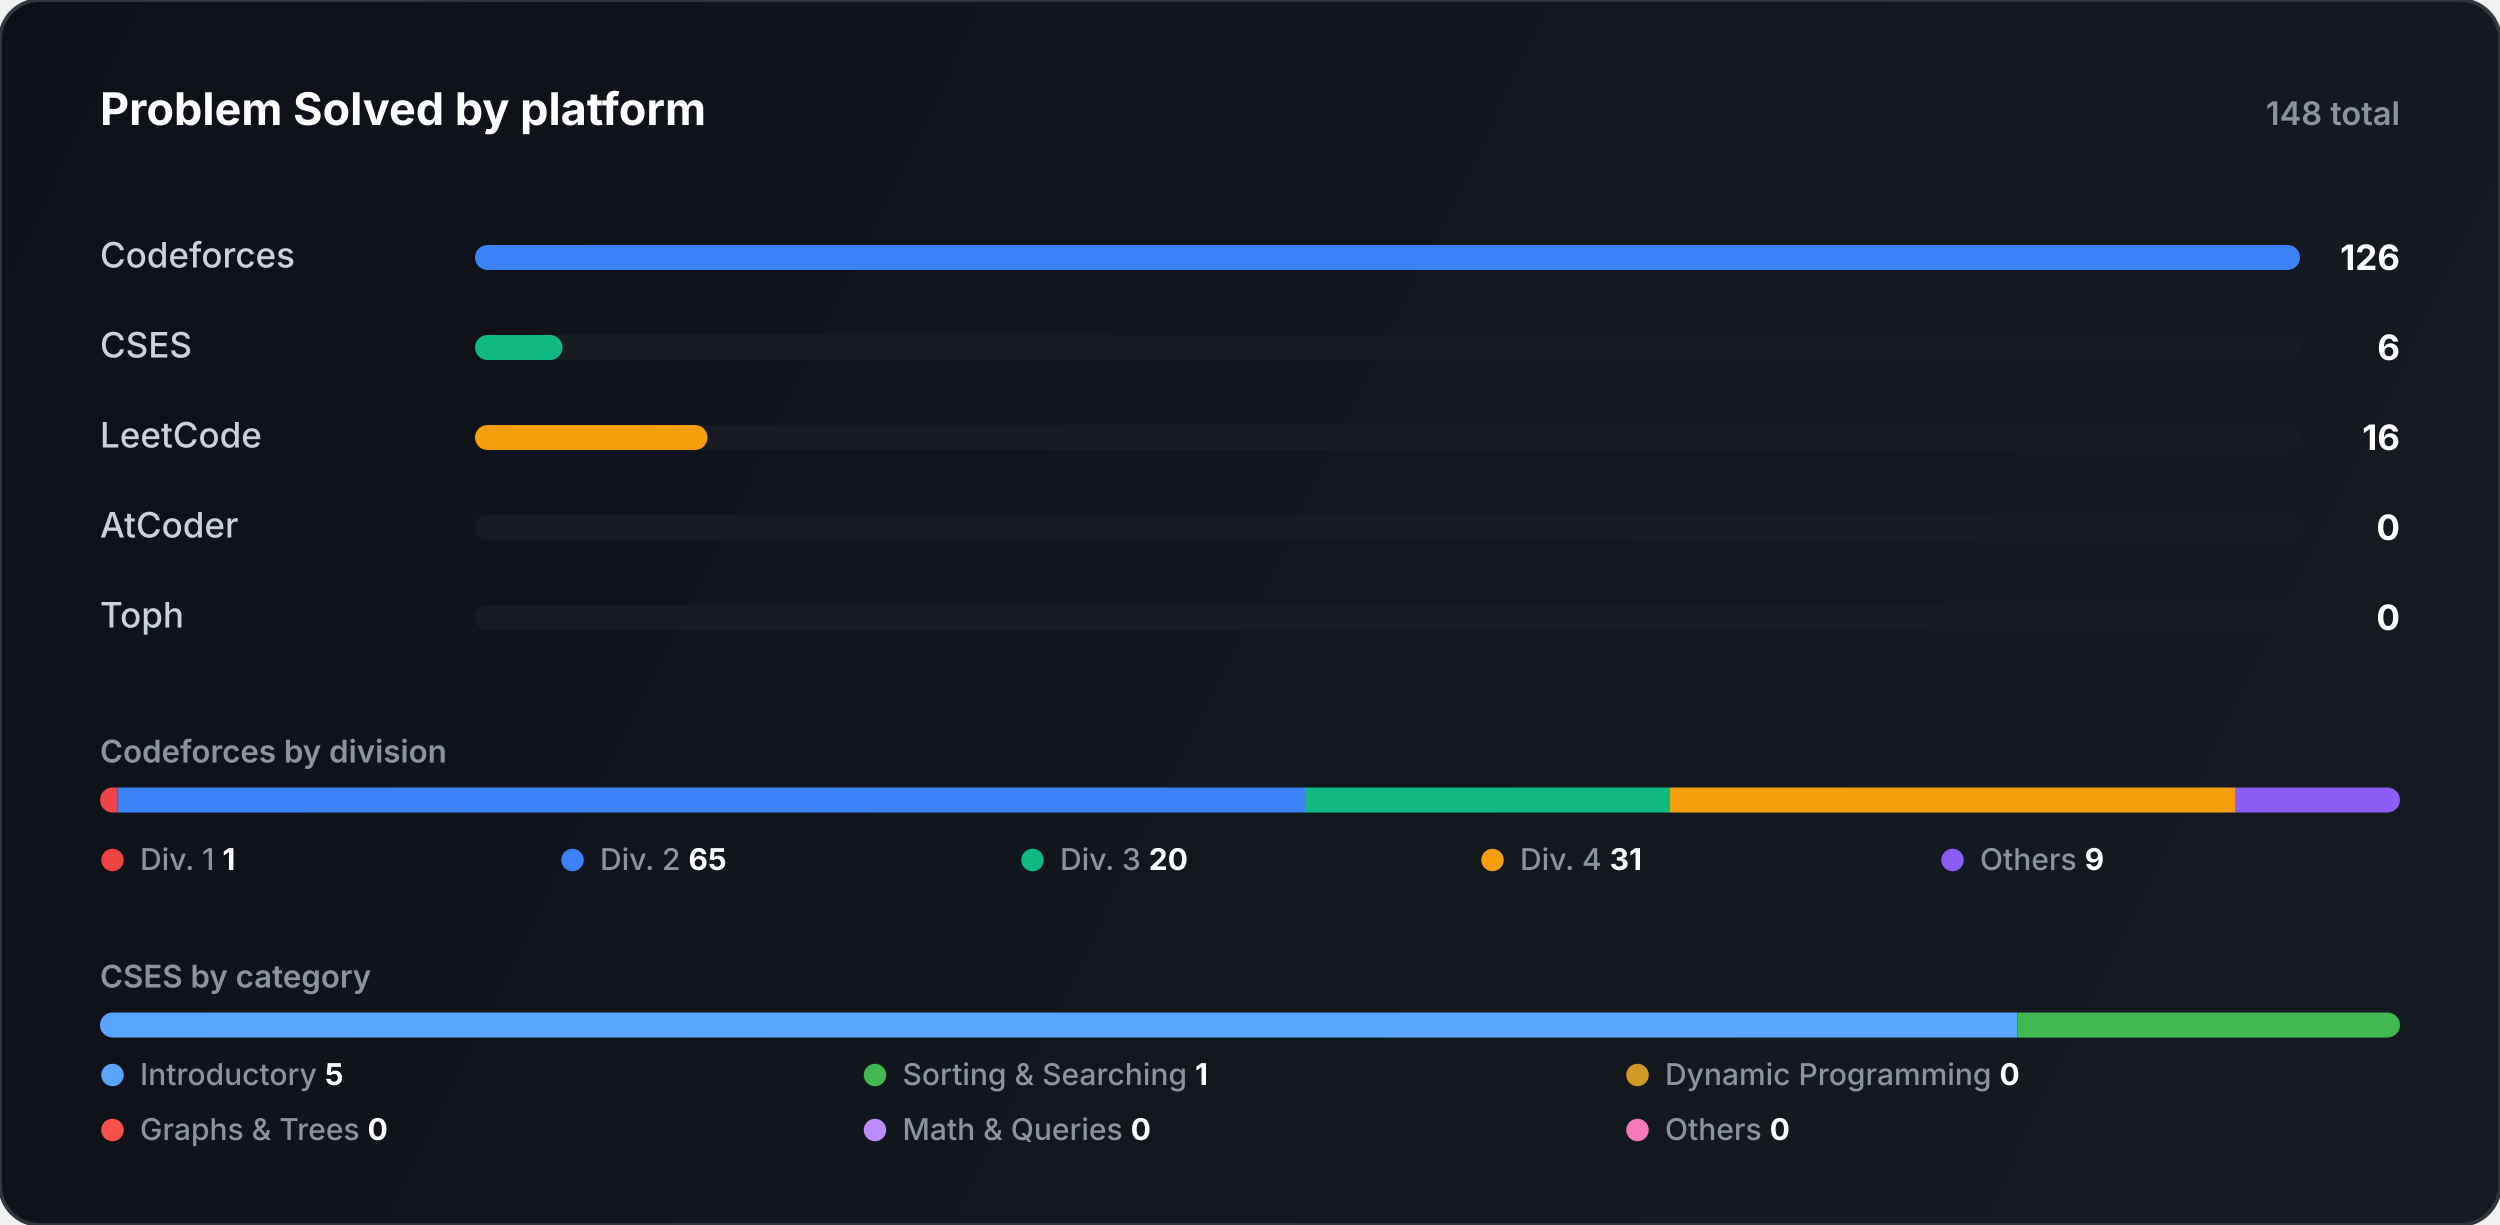
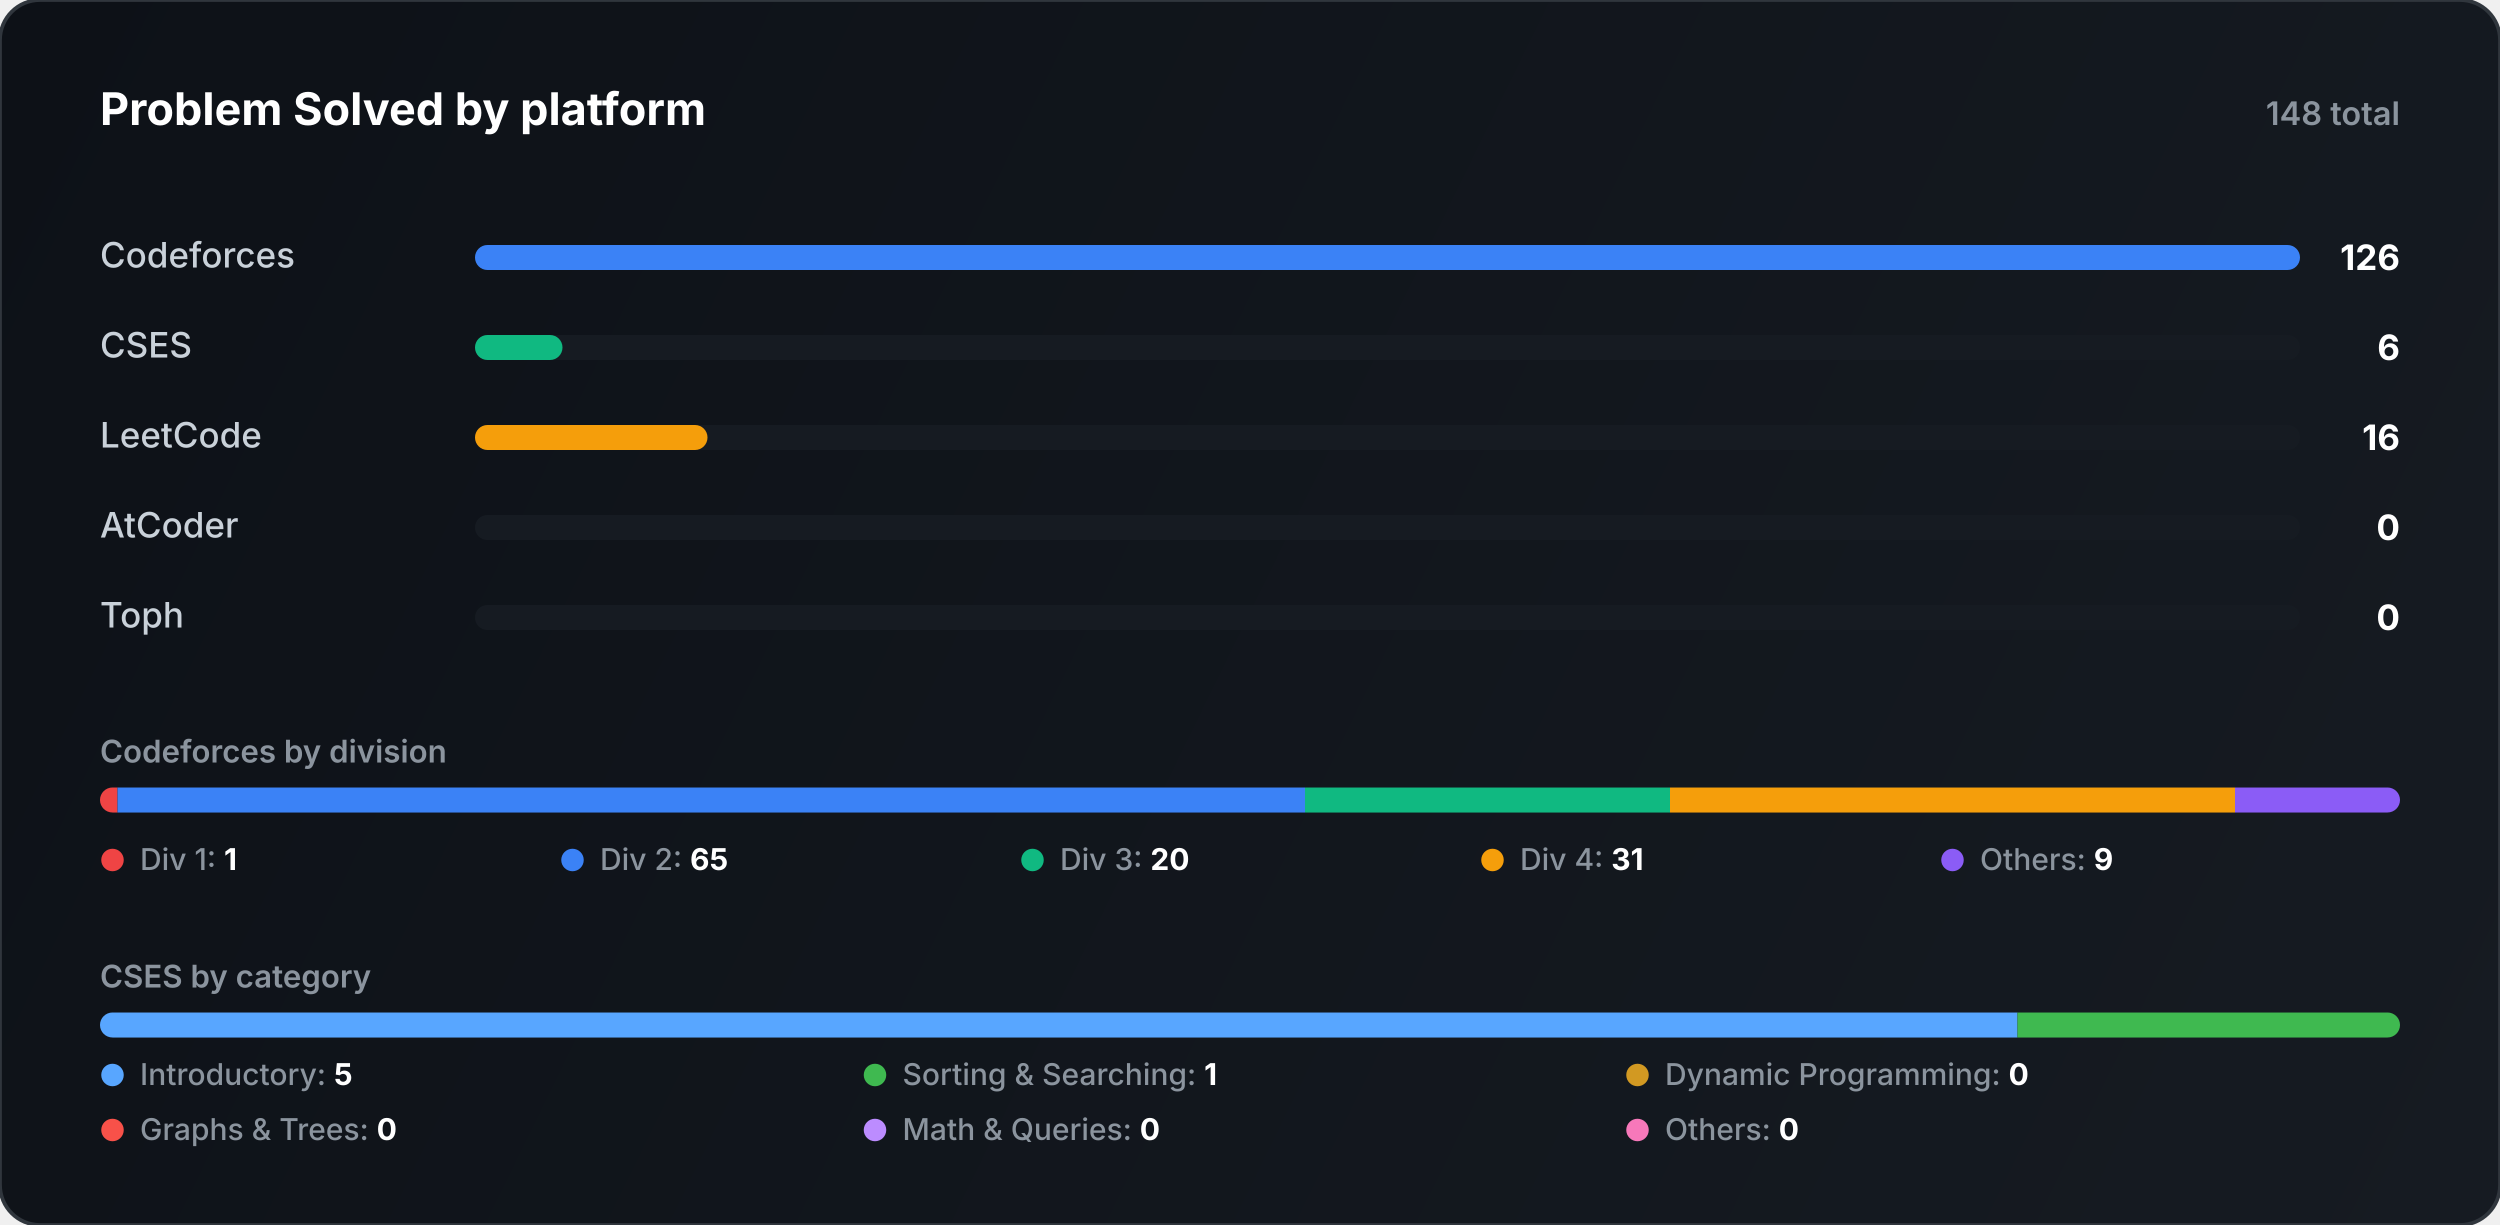
<svg xmlns="http://www.w3.org/2000/svg" width="1000" height="490" viewBox="0 0 1000 490" fill="none">
  <defs>
    <linearGradient id="ov-bg" x1="0" y1="0" x2="1000" y2="490" gradientUnits="userSpaceOnUse">
      <stop offset="0%" stop-color="#0d1117" />
      <stop offset="100%" stop-color="#161b22" />
    </linearGradient>
    <linearGradient id="ov-laser" x1="0%" y1="0%" x2="100%" y2="0%">
      <stop offset="0%" stop-color="#1f6feb" stop-opacity="0" />
      <stop offset="50%" stop-color="#58a6ff" stop-opacity="1" />
      <stop offset="100%" stop-color="#3fb950" stop-opacity="0" />
      <animate attributeName="x1" values="-100%; 100%" dur="4s" repeatCount="indefinite" />
      <animate attributeName="x2" values="0%; 200%" dur="4s" repeatCount="indefinite" />
    </linearGradient>
    <clipPath id="cf-bar-clip">
      <rect x="0" y="0" width="920" height="10" rx="5" />
    </clipPath>
    <clipPath id="cses-bar-clip">
      <rect x="0" y="0" width="920" height="10" rx="5" />
    </clipPath>
  </defs>
  <rect width="1000" height="490" rx="16" fill="url(#ov-bg)" stroke="#30363d" stroke-width="1.5" />
  <line x1="20" y1="1" x2="980" y2="1" stroke="url(#ov-laser)" stroke-width="2.5" stroke-linecap="round" />
  <g transform="translate(40, 50)">
    <text x="0" y="0" font-family="-apple-system, BlinkMacSystemFont, Segoe UI, Inter, Helvetica, Arial, sans-serif" font-size="18" font-weight="700" fill="#ffffff">Problem Solved by platform</text>
    <text x="920" y="0" text-anchor="end" font-family="-apple-system, BlinkMacSystemFont, Segoe UI, Inter, Helvetica, Arial, sans-serif" font-size="13" font-weight="600" fill="#8b949e">148 total</text>
  </g>
  <g transform="translate(40, 98)">
    <text x="0" y="9" font-family="-apple-system, BlinkMacSystemFont, Segoe UI, Inter, Helvetica, Arial, sans-serif" font-size="14" font-weight="500" fill="#c9d1d9">Codeforces</text>
    <rect x="150" y="0" width="730" height="10" rx="5" fill="#161b22" />
    <rect x="150" y="0" width="730" height="10" rx="5" fill="#3b82f6">
      <animate attributeName="width" from="0" to="730" dur="1.2s" fill="freeze" calcMode="spline" keySplines="0.25 0.1 0.25 1" />
    </rect>
    <text x="920" y="10" text-anchor="end" font-family="-apple-system, BlinkMacSystemFont, Segoe UI, Inter, Helvetica, Arial, sans-serif" font-size="14" font-weight="700" fill="#ffffff">126</text>
  </g>
  <g transform="translate(40, 134)">
    <text x="0" y="9" font-family="-apple-system, BlinkMacSystemFont, Segoe UI, Inter, Helvetica, Arial, sans-serif" font-size="14" font-weight="500" fill="#c9d1d9">CSES</text>
    <rect x="150" y="0" width="730" height="10" rx="5" fill="#161b22" />
    <rect x="150" y="0" width="35" height="10" rx="5" fill="#10b981">
      <animate attributeName="width" from="0" to="35" dur="1.2s" fill="freeze" calcMode="spline" keySplines="0.25 0.1 0.25 1" />
    </rect>
    <text x="920" y="10" text-anchor="end" font-family="-apple-system, BlinkMacSystemFont, Segoe UI, Inter, Helvetica, Arial, sans-serif" font-size="14" font-weight="700" fill="#ffffff">6</text>
  </g>
  <g transform="translate(40, 170)">
    <text x="0" y="9" font-family="-apple-system, BlinkMacSystemFont, Segoe UI, Inter, Helvetica, Arial, sans-serif" font-size="14" font-weight="500" fill="#c9d1d9">LeetCode</text>
    <rect x="150" y="0" width="730" height="10" rx="5" fill="#161b22" />
    <rect x="150" y="0" width="93" height="10" rx="5" fill="#f59e0b">
      <animate attributeName="width" from="0" to="93" dur="1.2s" fill="freeze" calcMode="spline" keySplines="0.25 0.1 0.25 1" />
    </rect>
    <text x="920" y="10" text-anchor="end" font-family="-apple-system, BlinkMacSystemFont, Segoe UI, Inter, Helvetica, Arial, sans-serif" font-size="14" font-weight="700" fill="#ffffff">16</text>
  </g>
  <g transform="translate(40, 206)">
    <text x="0" y="9" font-family="-apple-system, BlinkMacSystemFont, Segoe UI, Inter, Helvetica, Arial, sans-serif" font-size="14" font-weight="500" fill="#c9d1d9">AtCoder</text>
    <rect x="150" y="0" width="730" height="10" rx="5" fill="#161b22" />
    <text x="920" y="10" text-anchor="end" font-family="-apple-system, BlinkMacSystemFont, Segoe UI, Inter, Helvetica, Arial, sans-serif" font-size="14" font-weight="700" fill="#ffffff">0</text>
  </g>
  <g transform="translate(40, 242)">
    <text x="0" y="9" font-family="-apple-system, BlinkMacSystemFont, Segoe UI, Inter, Helvetica, Arial, sans-serif" font-size="14" font-weight="500" fill="#c9d1d9">Toph</text>
    <rect x="150" y="0" width="730" height="10" rx="5" fill="#161b22" />
    <text x="920" y="10" text-anchor="end" font-family="-apple-system, BlinkMacSystemFont, Segoe UI, Inter, Helvetica, Arial, sans-serif" font-size="14" font-weight="700" fill="#ffffff">0</text>
  </g>
  <g transform="translate(40, 305)">
    <text x="0" y="0" font-family="-apple-system, BlinkMacSystemFont, Segoe UI, Inter, Helvetica, Arial, sans-serif" font-size="12.5" font-weight="600" fill="#8b949e">Codeforces by division</text>
    <g transform="translate(0, 10)">
      <rect width="920" height="10" rx="5" fill="#161b22" />
      <g clip-path="url(#cf-bar-clip)">
        <rect x="0" y="0" width="7" height="10" fill="#ef4444" />
        <rect x="7" y="0" width="475" height="10" fill="#3b82f6" />
        <rect x="482" y="0" width="146" height="10" fill="#10b981" />
        <rect x="628" y="0" width="226" height="10" fill="#f59e0b" />
        <rect x="854" y="0" width="66" height="10" fill="#8b5cf6" />
      </g>
    </g>
    <g transform="translate(0, 34)">
      <g transform="translate(0, 0)">
        <circle cx="5" cy="5" r="4.5" fill="#ef4444" />
-         <text x="16" y="9" font-family="-apple-system, BlinkMacSystemFont, Segoe UI, Inter, Helvetica, Arial, sans-serif" font-size="12" font-weight="500" fill="#8b949e">Div. 1 <tspan font-weight="700" fill="#ffffff">1</tspan>
+         <text x="16" y="9" font-family="-apple-system, BlinkMacSystemFont, Segoe UI, Inter, Helvetica, Arial, sans-serif" font-size="12" font-weight="500" fill="#8b949e">Div 1: <tspan font-weight="700" fill="#ffffff">1</tspan>
        </text>
      </g>
      <g transform="translate(184, 0)">
        <circle cx="5" cy="5" r="4.5" fill="#3b82f6" />
-         <text x="16" y="9" font-family="-apple-system, BlinkMacSystemFont, Segoe UI, Inter, Helvetica, Arial, sans-serif" font-size="12" font-weight="500" fill="#8b949e">Div. 2 <tspan font-weight="700" fill="#ffffff">65</tspan>
+         <text x="16" y="9" font-family="-apple-system, BlinkMacSystemFont, Segoe UI, Inter, Helvetica, Arial, sans-serif" font-size="12" font-weight="500" fill="#8b949e">Div 2: <tspan font-weight="700" fill="#ffffff">65</tspan>
        </text>
      </g>
      <g transform="translate(368, 0)">
        <circle cx="5" cy="5" r="4.5" fill="#10b981" />
-         <text x="16" y="9" font-family="-apple-system, BlinkMacSystemFont, Segoe UI, Inter, Helvetica, Arial, sans-serif" font-size="12" font-weight="500" fill="#8b949e">Div. 3 <tspan font-weight="700" fill="#ffffff">20</tspan>
+         <text x="16" y="9" font-family="-apple-system, BlinkMacSystemFont, Segoe UI, Inter, Helvetica, Arial, sans-serif" font-size="12" font-weight="500" fill="#8b949e">Div 3: <tspan font-weight="700" fill="#ffffff">20</tspan>
        </text>
      </g>
      <g transform="translate(552, 0)">
        <circle cx="5" cy="5" r="4.5" fill="#f59e0b" />
-         <text x="16" y="9" font-family="-apple-system, BlinkMacSystemFont, Segoe UI, Inter, Helvetica, Arial, sans-serif" font-size="12" font-weight="500" fill="#8b949e">Div. 4 <tspan font-weight="700" fill="#ffffff">31</tspan>
+         <text x="16" y="9" font-family="-apple-system, BlinkMacSystemFont, Segoe UI, Inter, Helvetica, Arial, sans-serif" font-size="12" font-weight="500" fill="#8b949e">Div 4: <tspan font-weight="700" fill="#ffffff">31</tspan>
        </text>
      </g>
      <g transform="translate(736, 0)">
        <circle cx="5" cy="5" r="4.5" fill="#8b5cf6" />
-         <text x="16" y="9" font-family="-apple-system, BlinkMacSystemFont, Segoe UI, Inter, Helvetica, Arial, sans-serif" font-size="12" font-weight="500" fill="#8b949e">Others <tspan font-weight="700" fill="#ffffff">9</tspan>
+         <text x="16" y="9" font-family="-apple-system, BlinkMacSystemFont, Segoe UI, Inter, Helvetica, Arial, sans-serif" font-size="12" font-weight="500" fill="#8b949e">Others: <tspan font-weight="700" fill="#ffffff">9</tspan>
        </text>
      </g>
    </g>
  </g>
  <g transform="translate(40, 395)">
    <text x="0" y="0" font-family="-apple-system, BlinkMacSystemFont, Segoe UI, Inter, Helvetica, Arial, sans-serif" font-size="12.5" font-weight="600" fill="#8b949e">CSES by category</text>
    <g transform="translate(0, 10)">
      <rect width="920" height="10" rx="5" fill="#161b22" />
      <g clip-path="url(#cses-bar-clip)">
        <rect x="0" y="0" width="767" height="10" fill="#58a6ff" />
        <rect x="767" y="0" width="153" height="10" fill="#3fb950" />
      </g>
    </g>
    <g transform="translate(0, 30)">
      <g transform="translate(0, 0)">
        <circle cx="5" cy="5" r="4.5" fill="#58a6ff" />
-         <text x="16" y="9" font-family="-apple-system, BlinkMacSystemFont, Segoe UI, Inter, Helvetica, Arial, sans-serif" font-size="12" font-weight="500" fill="#8b949e">Introductory <tspan font-weight="700" fill="#ffffff">5</tspan>
+         <text x="16" y="9" font-family="-apple-system, BlinkMacSystemFont, Segoe UI, Inter, Helvetica, Arial, sans-serif" font-size="12" font-weight="500" fill="#8b949e">Introductory: <tspan font-weight="700" fill="#ffffff">5</tspan>
        </text>
      </g>
      <g transform="translate(305, 0)">
        <circle cx="5" cy="5" r="4.5" fill="#3fb950" />
-         <text x="16" y="9" font-family="-apple-system, BlinkMacSystemFont, Segoe UI, Inter, Helvetica, Arial, sans-serif" font-size="12" font-weight="500" fill="#8b949e">Sorting &amp; Searching <tspan font-weight="700" fill="#ffffff">1</tspan>
+         <text x="16" y="9" font-family="-apple-system, BlinkMacSystemFont, Segoe UI, Inter, Helvetica, Arial, sans-serif" font-size="12" font-weight="500" fill="#8b949e">Sorting &amp; Searching: <tspan font-weight="700" fill="#ffffff">1</tspan>
        </text>
      </g>
      <g transform="translate(610, 0)">
        <circle cx="5" cy="5" r="4.5" fill="#d29922" />
-         <text x="16" y="9" font-family="-apple-system, BlinkMacSystemFont, Segoe UI, Inter, Helvetica, Arial, sans-serif" font-size="12" font-weight="500" fill="#8b949e">Dynamic Programming <tspan font-weight="700" fill="#ffffff">0</tspan>
+         <text x="16" y="9" font-family="-apple-system, BlinkMacSystemFont, Segoe UI, Inter, Helvetica, Arial, sans-serif" font-size="12" font-weight="500" fill="#8b949e">Dynamic Programming: <tspan font-weight="700" fill="#ffffff">0</tspan>
        </text>
      </g>
      <g transform="translate(0, 22)">
        <circle cx="5" cy="5" r="4.5" fill="#f85149" />
-         <text x="16" y="9" font-family="-apple-system, BlinkMacSystemFont, Segoe UI, Inter, Helvetica, Arial, sans-serif" font-size="12" font-weight="500" fill="#8b949e">Graphs &amp; Trees <tspan font-weight="700" fill="#ffffff">0</tspan>
+         <text x="16" y="9" font-family="-apple-system, BlinkMacSystemFont, Segoe UI, Inter, Helvetica, Arial, sans-serif" font-size="12" font-weight="500" fill="#8b949e">Graphs &amp; Trees: <tspan font-weight="700" fill="#ffffff">0</tspan>
        </text>
      </g>
      <g transform="translate(305, 22)">
        <circle cx="5" cy="5" r="4.5" fill="#bc8cff" />
-         <text x="16" y="9" font-family="-apple-system, BlinkMacSystemFont, Segoe UI, Inter, Helvetica, Arial, sans-serif" font-size="12" font-weight="500" fill="#8b949e">Math &amp; Queries <tspan font-weight="700" fill="#ffffff">0</tspan>
+         <text x="16" y="9" font-family="-apple-system, BlinkMacSystemFont, Segoe UI, Inter, Helvetica, Arial, sans-serif" font-size="12" font-weight="500" fill="#8b949e">Math &amp; Queries: <tspan font-weight="700" fill="#ffffff">0</tspan>
        </text>
      </g>
      <g transform="translate(610, 22)">
        <circle cx="5" cy="5" r="4.5" fill="#f778ba" />
-         <text x="16" y="9" font-family="-apple-system, BlinkMacSystemFont, Segoe UI, Inter, Helvetica, Arial, sans-serif" font-size="12" font-weight="500" fill="#8b949e">Others <tspan font-weight="700" fill="#ffffff">0</tspan>
+         <text x="16" y="9" font-family="-apple-system, BlinkMacSystemFont, Segoe UI, Inter, Helvetica, Arial, sans-serif" font-size="12" font-weight="500" fill="#8b949e">Others: <tspan font-weight="700" fill="#ffffff">0</tspan>
        </text>
      </g>
    </g>
  </g>
</svg>
